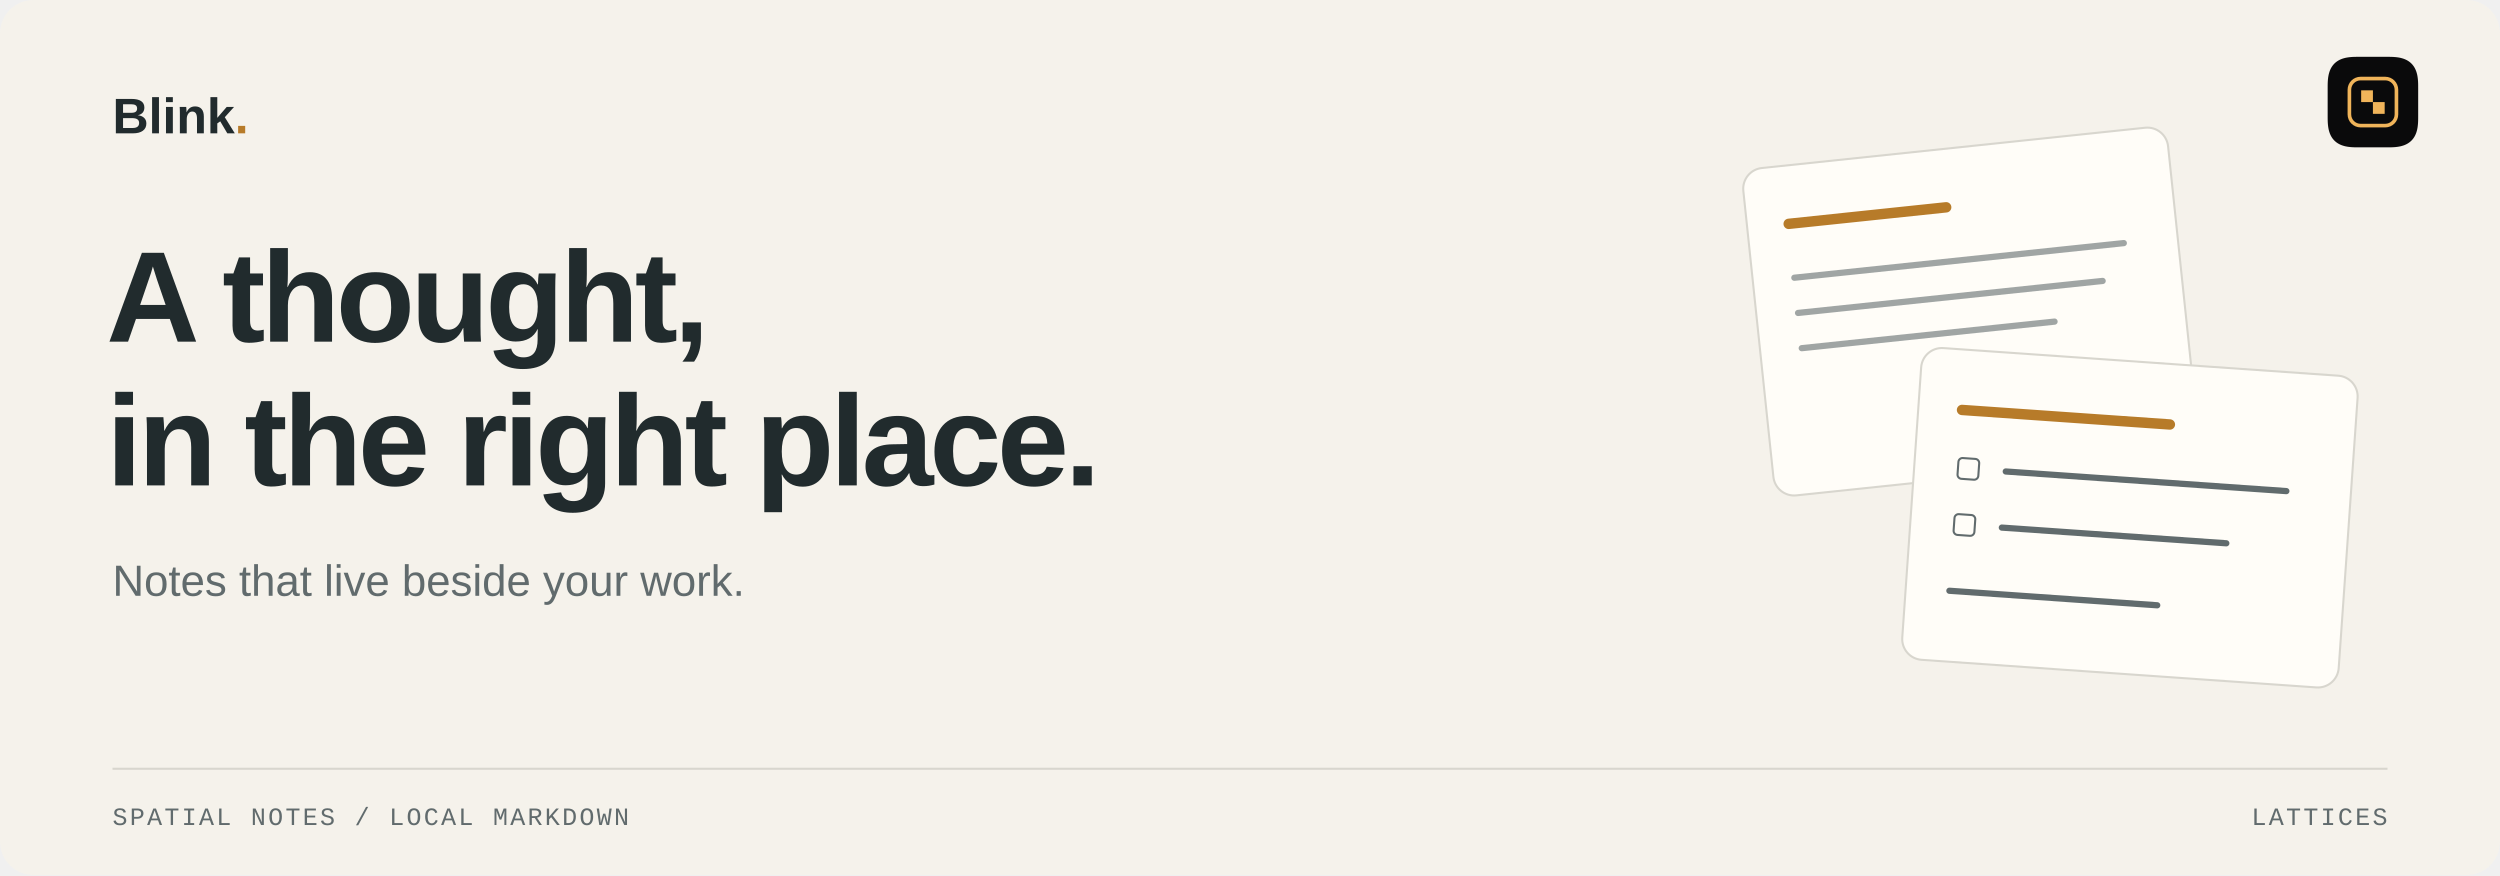
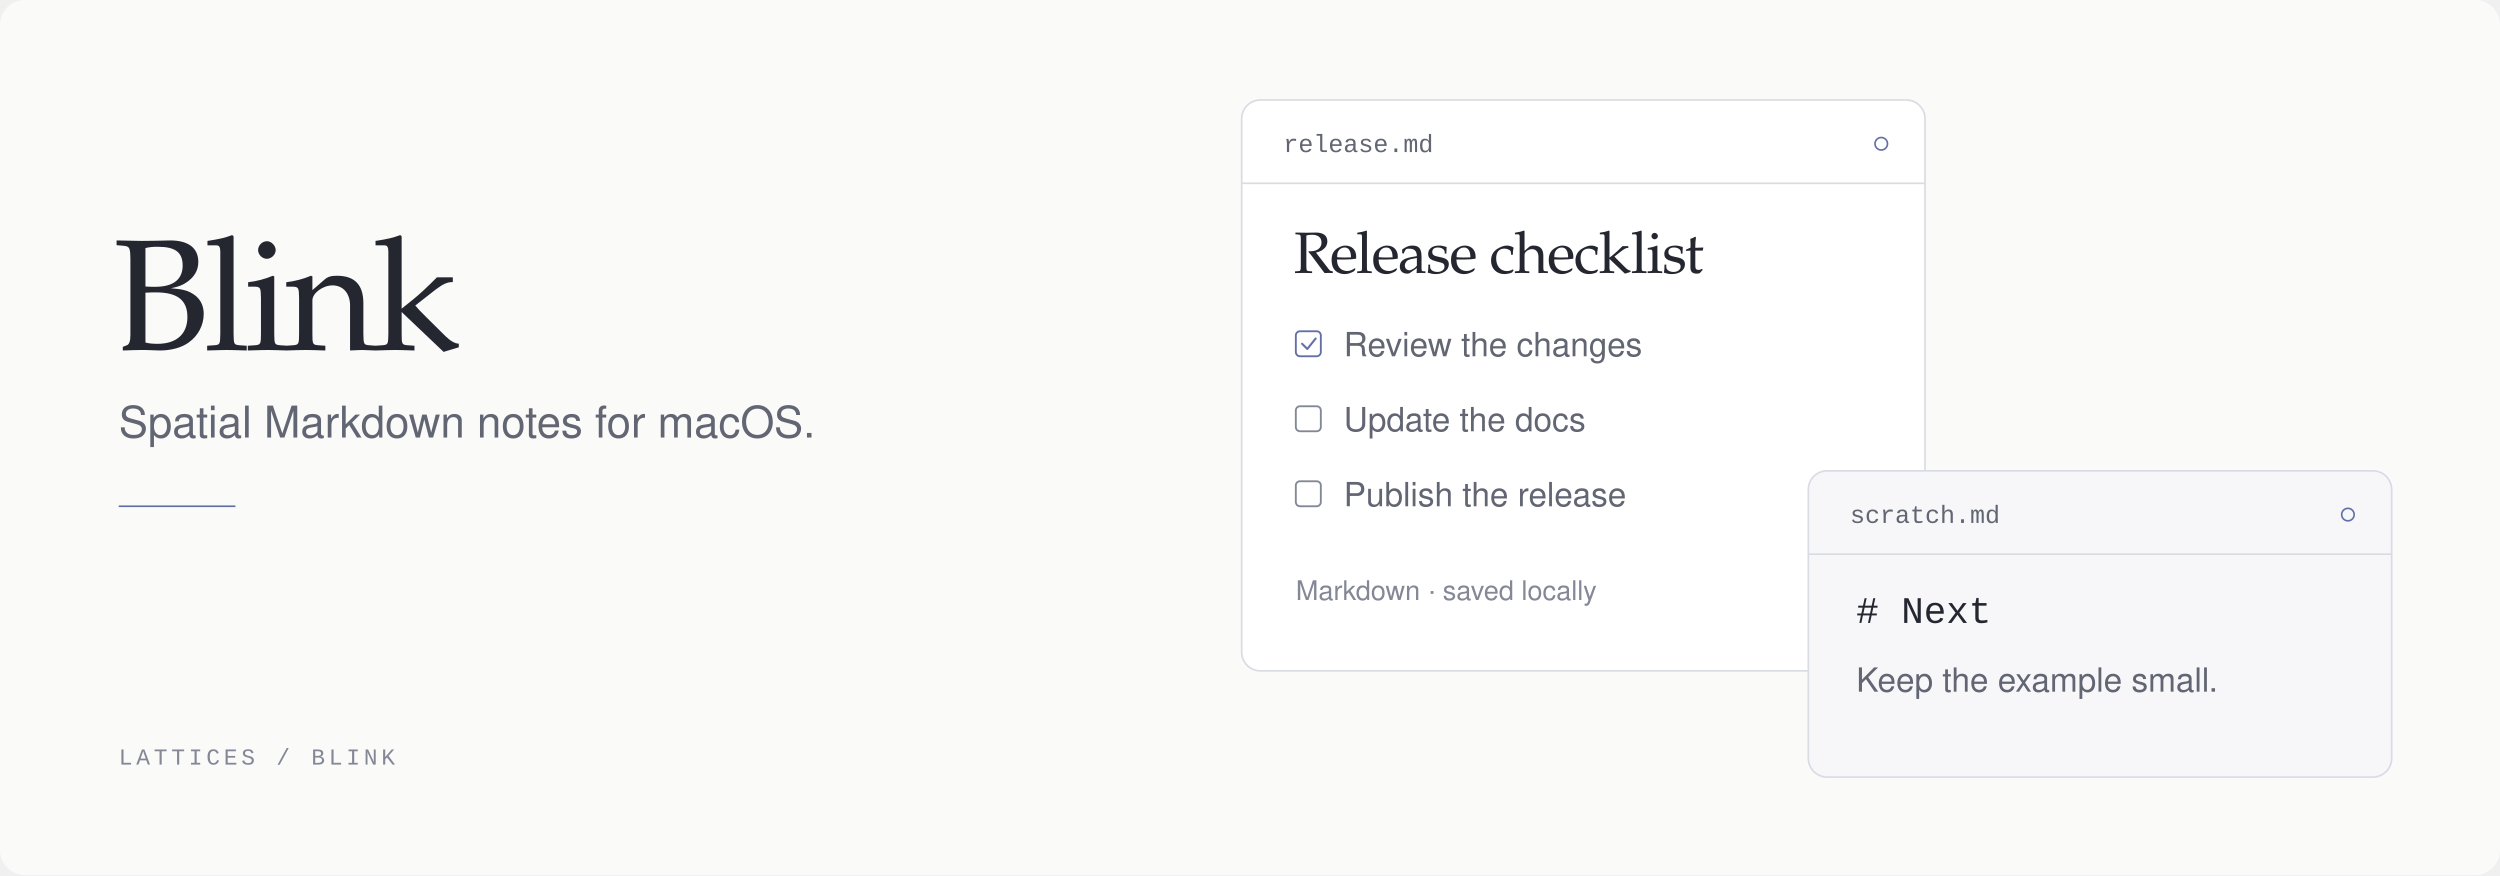
<svg xmlns="http://www.w3.org/2000/svg" width="1200" height="420" viewBox="0 0 1200 420" role="img" aria-labelledby="title desc">
-   <rect width="1200" height="420" rx="16" fill="#f5f2eb" />
-   <svg x="1112" y="22" width="54" height="54" viewBox="0 0 1024 1024">
-     <path d="M384.28 100L639.72 100L639.72 100L665.513 100.107L681.656 100.427L695.424 100.961L707.826 101.709L719.281 102.67L730.016 103.844L740.167 105.232L749.827 106.833L759.059 108.646L767.909 110.673L776.413 112.912L784.598 115.364L792.484 118.028L800.088 120.905L807.424 123.994L814.502 127.295L821.331 130.808L827.918 134.534L834.269 138.473L840.389 142.625L846.282 146.99L851.951 151.569L857.398 156.363L862.626 161.374L867.637 166.602L872.431 172.049L877.01 177.718L881.375 183.611L885.527 189.731L889.466 196.082L893.192 202.669L896.705 209.498L900.006 216.576L903.095 223.912L905.972 231.516L908.636 239.402L911.088 247.587L913.327 256.091L915.354 264.941L917.167 274.173L918.768 283.833L920.156 293.984L921.33 304.719L922.291 316.174L923.039 328.576L923.573 342.344L923.893 358.487L924 384.28L924 639.72L924 639.72L923.893 665.513L923.573 681.656L923.039 695.424L922.291 707.826L921.33 719.281L920.156 730.016L918.768 740.167L917.167 749.827L915.354 759.059L913.327 767.909L911.088 776.413L908.636 784.598L905.972 792.484L903.095 800.088L900.006 807.424L896.705 814.502L893.192 821.331L889.466 827.918L885.527 834.269L881.375 840.389L877.01 846.282L872.431 851.951L867.637 857.398L862.626 862.626L857.398 867.637L851.951 872.431L846.282 877.01L840.389 881.375L834.269 885.527L827.918 889.466L821.331 893.192L814.502 896.705L807.424 900.006L800.088 903.095L792.484 905.972L784.598 908.636L776.413 911.088L767.909 913.327L759.059 915.354L749.827 917.167L740.167 918.768L730.016 920.156L719.281 921.33L707.826 922.291L695.424 923.039L681.656 923.573L665.513 923.893L639.72 924L384.28 924L384.28 924L358.487 923.893L342.344 923.573L328.576 923.039L316.174 922.291L304.719 921.33L293.984 920.156L283.833 918.768L274.173 917.167L264.941 915.354L256.091 913.327L247.587 911.088L239.402 908.636L231.516 905.972L223.912 903.095L216.576 900.006L209.498 896.705L202.669 893.192L196.082 889.466L189.731 885.527L183.611 881.375L177.718 877.01L172.049 872.431L166.602 867.637L161.374 862.626L156.363 857.398L151.569 851.951L146.99 846.282L142.625 840.389L138.473 834.269L134.534 827.918L130.808 821.331L127.295 814.502L123.994 807.424L120.905 800.088L118.028 792.484L115.364 784.598L112.912 776.413L110.673 767.909L108.646 759.059L106.833 749.827L105.232 740.167L103.844 730.016L102.67 719.281L101.709 707.826L100.961 695.424L100.427 681.656L100.107 665.513L100 639.72L100 384.28L100 384.28L100.107 358.487L100.427 342.344L100.961 328.576L101.709 316.174L102.67 304.719L103.844 293.984L105.232 283.833L106.833 274.173L108.646 264.941L110.673 256.091L112.912 247.587L115.364 239.402L118.028 231.516L120.905 223.912L123.994 216.576L127.295 209.498L130.808 202.669L134.534 196.082L138.473 189.731L142.625 183.611L146.99 177.718L151.569 172.049L156.363 166.602L161.374 161.374L166.602 156.363L172.049 151.569L177.718 146.99L183.611 142.625L189.731 138.473L196.082 134.534L202.669 130.808L209.498 127.295L216.576 123.994L223.912 120.905L231.516 118.028L239.402 115.364L247.587 112.912L256.091 110.673L264.941 108.646L274.173 106.833L283.833 105.232L293.984 103.844L304.719 102.67L316.174 101.709L328.576 100.961L342.344 100.427L358.487 100.107L384.28 100Z" fill="#0a0a0b" />
-     <path d="M384.28 100L639.72 100L639.72 100L665.513 100.107L681.656 100.427L695.424 100.961L707.826 101.709L719.281 102.67L730.016 103.844L740.167 105.232L749.827 106.833L759.059 108.646L767.909 110.673L776.413 112.912L784.598 115.364L792.484 118.028L800.088 120.905L807.424 123.994L814.502 127.295L821.331 130.808L827.918 134.534L834.269 138.473L840.389 142.625L846.282 146.99L851.951 151.569L857.398 156.363L862.626 161.374L867.637 166.602L872.431 172.049L877.01 177.718L881.375 183.611L885.527 189.731L889.466 196.082L893.192 202.669L896.705 209.498L900.006 216.576L903.095 223.912L905.972 231.516L908.636 239.402L911.088 247.587L913.327 256.091L915.354 264.941L917.167 274.173L918.768 283.833L920.156 293.984L921.33 304.719L922.291 316.174L923.039 328.576L923.573 342.344L923.893 358.487L924 384.28L924 639.72L924 639.72L923.893 665.513L923.573 681.656L923.039 695.424L922.291 707.826L921.33 719.281L920.156 730.016L918.768 740.167L917.167 749.827L915.354 759.059L913.327 767.909L911.088 776.413L908.636 784.598L905.972 792.484L903.095 800.088L900.006 807.424L896.705 814.502L893.192 821.331L889.466 827.918L885.527 834.269L881.375 840.389L877.01 846.282L872.431 851.951L867.637 857.398L862.626 862.626L857.398 867.637L851.951 872.431L846.282 877.01L840.389 881.375L834.269 885.527L827.918 889.466L821.331 893.192L814.502 896.705L807.424 900.006L800.088 903.095L792.484 905.972L784.598 908.636L776.413 911.088L767.909 913.327L759.059 915.354L749.827 917.167L740.167 918.768L730.016 920.156L719.281 921.33L707.826 922.291L695.424 923.039L681.656 923.573L665.513 923.893L639.72 924L384.28 924L384.28 924L358.487 923.893L342.344 923.573L328.576 923.039L316.174 922.291L304.719 921.33L293.984 920.156L283.833 918.768L274.173 917.167L264.941 915.354L256.091 913.327L247.587 911.088L239.402 908.636L231.516 905.972L223.912 903.095L216.576 900.006L209.498 896.705L202.669 893.192L196.082 889.466L189.731 885.527L183.611 881.375L177.718 877.01L172.049 872.431L166.602 867.637L161.374 862.626L156.363 857.398L151.569 851.951L146.99 846.282L142.625 840.389L138.473 834.269L134.534 827.918L130.808 821.331L127.295 814.502L123.994 807.424L120.905 800.088L118.028 792.484L115.364 784.598L112.912 776.413L110.673 767.909L108.646 759.059L106.833 749.827L105.232 740.167L103.844 730.016L102.67 719.281L101.709 707.826L100.961 695.424L100.427 681.656L100.107 665.513L100 639.72L100 384.28L100 384.28L100.107 358.487L100.427 342.344L100.961 328.576L101.709 316.174L102.67 304.719L103.844 293.984L105.232 283.833L106.833 274.173L108.646 264.941L110.673 256.091L112.912 247.587L115.364 239.402L118.028 231.516L120.905 223.912L123.994 216.576L127.295 209.498L130.808 202.669L134.534 196.082L138.473 189.731L142.625 183.611L146.99 177.718L151.569 172.049L156.363 166.602L161.374 161.374L166.602 156.363L172.049 151.569L177.718 146.99L183.611 142.625L189.731 138.473L196.082 134.534L202.669 130.808L209.498 127.295L216.576 123.994L223.912 120.905L231.516 118.028L239.402 115.364L247.587 112.912L256.091 110.673L264.941 108.646L274.173 106.833L283.833 105.232L293.984 103.844L304.719 102.67L316.174 101.709L328.576 100.961L342.344 100.427L358.487 100.107L384.28 100Z" fill="none" stroke="rgba(255,255,255,.08)" stroke-width="2" />
-     <svg viewBox="0 0 18 18" fill="none" aria-hidden="true" x="215.567" y="215.567" width="592.866" height="592.866">
-       <rect x="2.5" y="2.5" width="13" height="13" rx="3.1" stroke="#f0b45a" stroke-width="1" />
-       <rect x="5.75" y="5.75" width="3.25" height="3.25" fill="#f0b45a" />
-       <rect x="9" y="9" width="3.25" height="3.25" fill="#f0b45a" />
-     </svg>
-   </svg>
-   <g font-family="Arial, Helvetica, sans-serif">
-     <text x="54" y="64" font-size="24" font-weight="700" fill="#212b2d">Blink<tspan fill="#b77b29">.</tspan>
-     </text>
-     <text x="51" y="164" fill="#212b2d" font-size="62" font-weight="700" letter-spacing="-2">A thought,</text>
-     <text x="51" y="233" fill="#212b2d" font-size="62" font-weight="700" letter-spacing="-2">in the right place.</text>
-     <text x="54" y="286" font-size="21" fill="#616b6d">Notes that live beside your work.</text>
-   </g>
-   <g transform="translate(824 44)">
-     <g transform="rotate(-6 137 110)">
-       <rect x="20" y="25" width="205" height="158" rx="10" fill="#fffdf8" stroke="#d8d6ce" />
-       <path d="M40 53H116" stroke="#b77b29" stroke-width="5" stroke-linecap="round" />
-       <path d="M40 79H199 M40 96H187 M40 113H162" stroke="#616b6d" stroke-width="3" stroke-linecap="round" opacity=".6" />
-     </g>
-     <g transform="rotate(4 205 210)">
-       <rect x="93" y="130" width="210" height="150" rx="10" fill="#fffdf8" stroke="#d8d6ce" />
-       <path d="M114 159H214" stroke="#b77b29" stroke-width="5" stroke-linecap="round" />
-       <g stroke="#616b6d" fill="none">
-         <rect x="114" y="182" width="10" height="10" rx="2" />
-         <rect x="114" y="209" width="10" height="10" rx="2" />
-         <path d="M137 187H272 M137 214H245 M114 246H214" stroke-width="3" stroke-linecap="round" />
-       </g>
-     </g>
-   </g>
-   <path d="M54 369H1146" stroke="#d8d6ce" />
-   <g font-family="'Courier New', monospace" font-size="12" letter-spacing="1.1" fill="#616b6d">
-     <text x="54" y="396">SPATIAL NOTES / LOCAL MARKDOWN</text>
-     <text x="1146" y="396" text-anchor="end">LATTICES</text>
-   </g>
+   <rect width="1200" height="420" rx="12" fill="#fafaf9" />
+   <text x="54" y="168" fill="#242630" font-family="'Iowan Old Style', 'Palatino Linotype', Palatino, Georgia, serif" font-size="76" font-weight="400" letter-spacing="-2.6">Blink</text>
+   <text x="57" y="210" fill="#626673" font-family="-apple-system, BlinkMacSystemFont, 'Segoe UI', Helvetica, Arial, sans-serif" font-size="21" font-weight="400">Spatial Markdown notes for macOS.</text>
+   <path d="M57 243H113" fill="none" stroke="#636fa6" stroke-width="0.8" />
+   <text x="57" y="367" fill="#848896" font-family="'SFMono-Regular', Consolas, 'Liberation Mono', monospace" font-size="11" font-weight="400" letter-spacing="1.8">LATTICES / BLINK</text>
+   <rect x="596" y="48" width="328" height="274" rx="9" fill="#ffffff" stroke="#d9dbe3" stroke-width=".8" />
+   <text x="616" y="73" fill="#626673" font-family="'SFMono-Regular', Consolas, 'Liberation Mono', monospace" font-size="12" font-weight="400">release.md</text>
+   <circle cx="903" cy="69" r="3" fill="none" stroke="#636fa6" stroke-width=".8" />
+   <path d="M596 88H924" fill="none" stroke="#d9dbe3" stroke-width="0.8" />
+   <text x="621" y="131" fill="#242630" font-family="'Iowan Old Style', 'Palatino Linotype', Palatino, Georgia, serif" font-size="28" font-weight="400" letter-spacing="-.6">Release checklist</text>
+   <rect x="622" y="159" width="12" height="12" rx="2" fill="none" stroke="#636fa6" stroke-width=".9" />
+   <path d="M625 165l2.5 2.5 4-5" fill="none" stroke="#636fa6" stroke-width="1" stroke-linecap="round" stroke-linejoin="round" />
+   <text x="645" y="171" fill="#626673" font-family="-apple-system, BlinkMacSystemFont, 'Segoe UI', Helvetica, Arial, sans-serif" font-size="16" font-weight="400">Review the changes</text>
+   <rect x="622" y="195" width="12" height="12" rx="2" fill="none" stroke="#848896" stroke-width=".9" />
+   <text x="645" y="207" fill="#626673" font-family="-apple-system, BlinkMacSystemFont, 'Segoe UI', Helvetica, Arial, sans-serif" font-size="16" font-weight="400">Update the docs</text>
+   <rect x="622" y="231" width="12" height="12" rx="2" fill="none" stroke="#848896" stroke-width=".9" />
+   <text x="645" y="243" fill="#626673" font-family="-apple-system, BlinkMacSystemFont, 'Segoe UI', Helvetica, Arial, sans-serif" font-size="16" font-weight="400">Publish the release</text>
+   <text x="622" y="288" fill="#848896" font-family="-apple-system, BlinkMacSystemFont, 'Segoe UI', Helvetica, Arial, sans-serif" font-size="13" font-weight="400">Markdown · saved locally</text>
+   <rect x="868" y="226" width="280" height="147" rx="9" fill="#f7f7fa" stroke="#d9dbe3" stroke-width=".8" />
+   <text x="888" y="251" fill="#626673" font-family="'SFMono-Regular', Consolas, 'Liberation Mono', monospace" font-size="12" font-weight="400">scratch.md</text>
+   <circle cx="1127" cy="247" r="3" fill="none" stroke="#636fa6" stroke-width=".8" />
+   <path d="M868 266H1148" fill="none" stroke="#d9dbe3" stroke-width="0.8" />
+   <text x="891" y="299" fill="#242630" font-family="'SFMono-Regular', Consolas, 'Liberation Mono', monospace" font-size="18" font-weight="400"># Next</text>
+   <text x="891" y="332" fill="#626673" font-family="-apple-system, BlinkMacSystemFont, 'Segoe UI', Helvetica, Arial, sans-serif" font-size="16" font-weight="400">Keep the example small.</text>
</svg>
